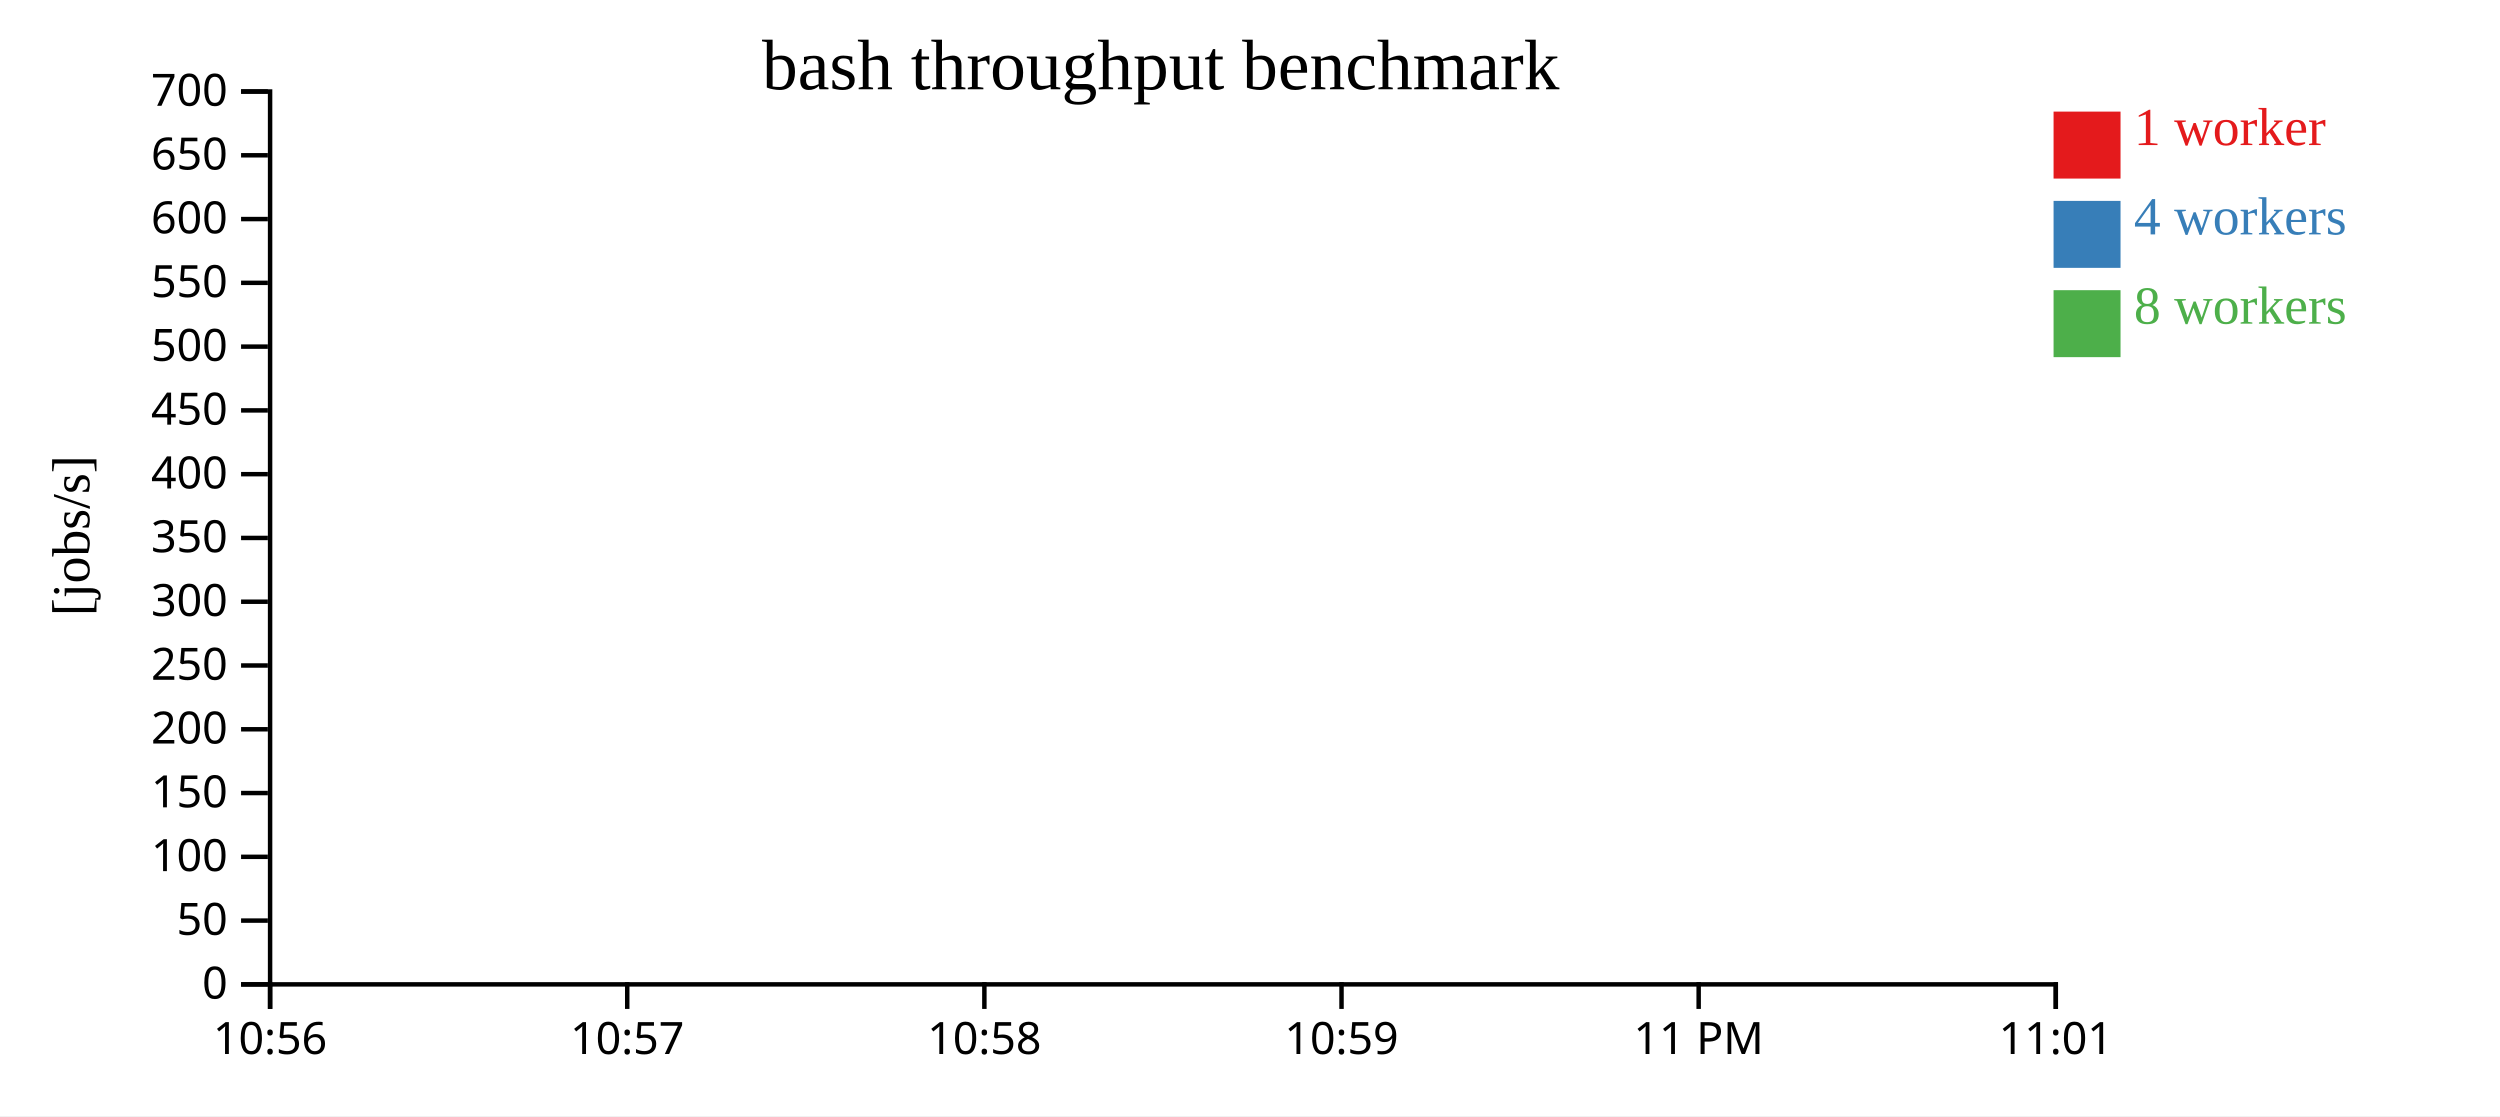
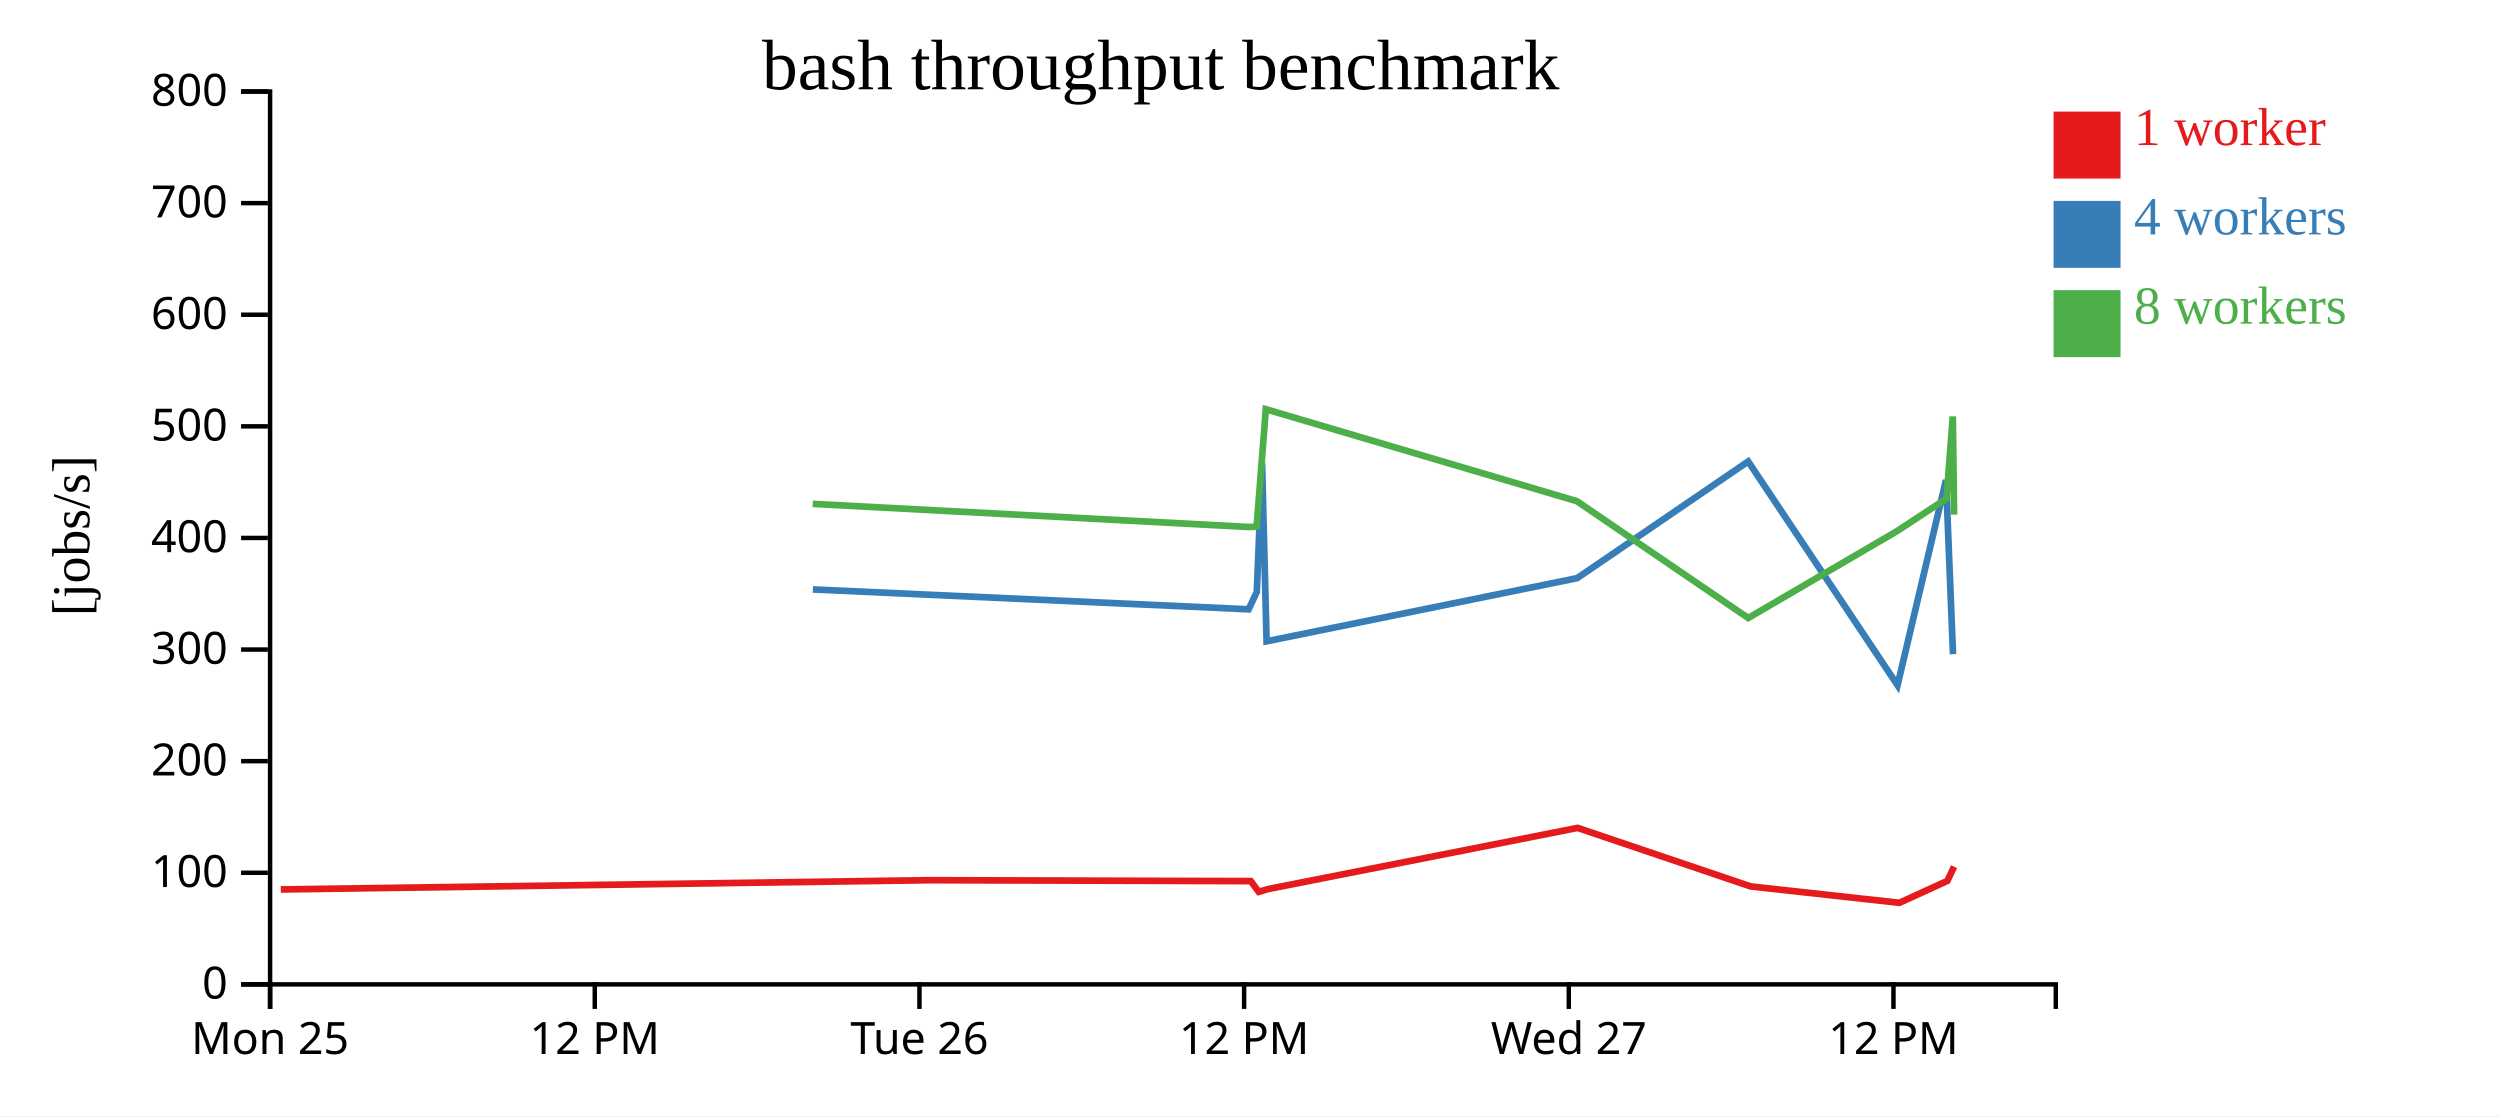
<svg xmlns="http://www.w3.org/2000/svg" width="560" height="250">
  <rect width="100%" height="100%" fill="white" />
  <g transform="translate(60,20)">
    <g transform="translate(0,200)" fill="none" font-size="10" font-family="sans-serif" text-anchor="middle">
      <path class="domain" stroke="currentColor" d="M0.5,6V0.5H400.5V6" />
      <g class="tick" opacity="1" transform="translate(0.5,0)">
        <line stroke="currentColor" y2="6" />
-         <text fill="currentColor" y="9" dy="0.71em">10:56</text>
+         <text fill="currentColor" y="9" dy="0.71em">Mon 25</text>
      </g>
-       <g class="tick" opacity="1" transform="translate(80.5,0)">
+       <g class="tick" opacity="1" transform="translate(73.22727,0)">
        <line stroke="currentColor" y2="6" />
-         <text fill="currentColor" y="9" dy="0.71em">10:57</text>
+         <text fill="currentColor" y="9" dy="0.71em">12 PM</text>
      </g>
-       <g class="tick" opacity="1" transform="translate(160.5,0)">
+       <g class="tick" opacity="1" transform="translate(145.9545,0)">
        <line stroke="currentColor" y2="6" />
-         <text fill="currentColor" y="9" dy="0.71em">10:58</text>
+         <text fill="currentColor" y="9" dy="0.71em">Tue 26</text>
      </g>
-       <g class="tick" opacity="1" transform="translate(240.5,0)">
+       <g class="tick" opacity="1" transform="translate(218.6818,0)">
        <line stroke="currentColor" y2="6" />
-         <text fill="currentColor" y="9" dy="0.71em">10:59</text>
+         <text fill="currentColor" y="9" dy="0.71em">12 PM</text>
      </g>
-       <g class="tick" opacity="1" transform="translate(320.5,0)">
+       <g class="tick" opacity="1" transform="translate(291.4091,0)">
        <line stroke="currentColor" y2="6" />
-         <text fill="currentColor" y="9" dy="0.71em">11 PM</text>
+         <text fill="currentColor" y="9" dy="0.71em">Wed 27</text>
      </g>
-       <g class="tick" opacity="1" transform="translate(400.5,0)">
+       <g class="tick" opacity="1" transform="translate(364.1364,0)">
        <line stroke="currentColor" y2="6" />
-         <text fill="currentColor" y="9" dy="0.71em">11:01</text>
+         <text fill="currentColor" y="9" dy="0.71em">12 PM</text>
      </g>
    </g>
    <g fill="none" font-size="10" font-family="sans-serif" text-anchor="end">
      <path class="domain" stroke="currentColor" d="M-6,200.5H0.5V0.5H-6" />
      <g class="tick" opacity="1" transform="translate(0,200.5)">
        <line stroke="currentColor" x2="-6" />
        <text fill="currentColor" x="-9" dy="0.32em">0</text>
      </g>
-       <g class="tick" opacity="1" transform="translate(0,186.2143)">
-         <line stroke="currentColor" x2="-6" />
-         <text fill="currentColor" x="-9" dy="0.32em">50</text>
-       </g>
-       <g class="tick" opacity="1" transform="translate(0,171.9286)">
+       <g class="tick" opacity="1" transform="translate(0,175.5)">
        <line stroke="currentColor" x2="-6" />
        <text fill="currentColor" x="-9" dy="0.32em">100</text>
      </g>
-       <g class="tick" opacity="1" transform="translate(0,157.6429)">
-         <line stroke="currentColor" x2="-6" />
-         <text fill="currentColor" x="-9" dy="0.32em">150</text>
-       </g>
-       <g class="tick" opacity="1" transform="translate(0,143.3571)">
+       <g class="tick" opacity="1" transform="translate(0,150.5)">
        <line stroke="currentColor" x2="-6" />
        <text fill="currentColor" x="-9" dy="0.32em">200</text>
      </g>
-       <g class="tick" opacity="1" transform="translate(0,129.0714)">
-         <line stroke="currentColor" x2="-6" />
-         <text fill="currentColor" x="-9" dy="0.32em">250</text>
-       </g>
-       <g class="tick" opacity="1" transform="translate(0,114.7857)">
+       <g class="tick" opacity="1" transform="translate(0,125.5)">
        <line stroke="currentColor" x2="-6" />
        <text fill="currentColor" x="-9" dy="0.32em">300</text>
      </g>
      <g class="tick" opacity="1" transform="translate(0,100.5)">
        <line stroke="currentColor" x2="-6" />
-         <text fill="currentColor" x="-9" dy="0.32em">350</text>
-       </g>
-       <g class="tick" opacity="1" transform="translate(0,86.21429)">
-         <line stroke="currentColor" x2="-6" />
        <text fill="currentColor" x="-9" dy="0.32em">400</text>
      </g>
-       <g class="tick" opacity="1" transform="translate(0,71.92857)">
-         <line stroke="currentColor" x2="-6" />
-         <text fill="currentColor" x="-9" dy="0.32em">450</text>
-       </g>
-       <g class="tick" opacity="1" transform="translate(0,57.64286)">
+       <g class="tick" opacity="1" transform="translate(0,75.5)">
        <line stroke="currentColor" x2="-6" />
        <text fill="currentColor" x="-9" dy="0.32em">500</text>
      </g>
-       <g class="tick" opacity="1" transform="translate(0,43.35714)">
-         <line stroke="currentColor" x2="-6" />
-         <text fill="currentColor" x="-9" dy="0.32em">550</text>
-       </g>
-       <g class="tick" opacity="1" transform="translate(0,29.07143)">
+       <g class="tick" opacity="1" transform="translate(0,50.5)">
        <line stroke="currentColor" x2="-6" />
        <text fill="currentColor" x="-9" dy="0.32em">600</text>
      </g>
-       <g class="tick" opacity="1" transform="translate(0,14.78571)">
+       <g class="tick" opacity="1" transform="translate(0,25.5)">
        <line stroke="currentColor" x2="-6" />
-         <text fill="currentColor" x="-9" dy="0.32em">650</text>
+         <text fill="currentColor" x="-9" dy="0.32em">700</text>
      </g>
      <g class="tick" opacity="1" transform="translate(0,0.5)">
        <line stroke="currentColor" x2="-6" />
-         <text fill="currentColor" x="-9" dy="0.32em">700</text>
+         <text fill="currentColor" x="-9" dy="0.32em">800</text>
      </g>
    </g>
    <text text-anchor="middle" style="font-size: 12px" transform="rotate(-90)" y="-40" x="-100">[jobs/s]</text>
    <text text-anchor="middle" style="font-size: 16px" y="0" x="200">bash throughput benchmark</text>
-     <path class="line" fill="none" stroke="#e41a1c" stroke-width="1.5" d="M380.453,177.334Z" />
-     <path class="line" fill="none" stroke="#377eb8" stroke-width="1.5" d="M28.669,69.923Z" />
-     <path class="line" fill="none" stroke="#4daf4a" stroke-width="1.5" d="M116.772,79.191Z" />
+     <path class="line" fill="none" stroke="#e41a1c" stroke-width="1.5" d="M2.897,179.238L148.256,177.162L220.178,177.371L221.955,179.767L224.058,179.147L293.38,165.446L332.154,178.559L365.459,182.232L376.202,177.325L377.713,174.14" />
+     <path class="line" fill="none" stroke="#377eb8" stroke-width="1.5" d="M122.083,112.034L219.694,116.486L221.518,112.587L222.701,83.802L223.716,123.652L293.281,109.502L331.591,83.368L365.05,133.493L375.907,87.539L377.473,126.535" />
+     <path class="line" fill="none" stroke="#4daf4a" stroke-width="1.5" d="M122.05,92.865L219.619,98.042L221.486,97.98L223.545,71.663L293.225,92.265L331.599,118.434L365.035,98.908L376.02,91.681L377.428,73.289L377.716,95.288" />
    <rect class="dot" x="400" y="5" width="15" height="15" style="fill: #e41a1c;" />
    <rect class="dot" x="400" y="25" width="15" height="15" style="fill: #377eb8;" />
    <rect class="dot" x="400" y="45" width="15" height="15" style="fill: #4daf4a;" />
    <text class="label" x="418" y="12.5" style="fill: #e41a1c; alignment-baseline: middle;" text-anchor="left">1 worker</text>
    <text class="label" x="418" y="32.5" style="fill: #377eb8; alignment-baseline: middle;" text-anchor="left">4 workers</text>
    <text class="label" x="418" y="52.5" style="fill: #4daf4a; alignment-baseline: middle;" text-anchor="left">8 workers</text>
  </g>
</svg>
